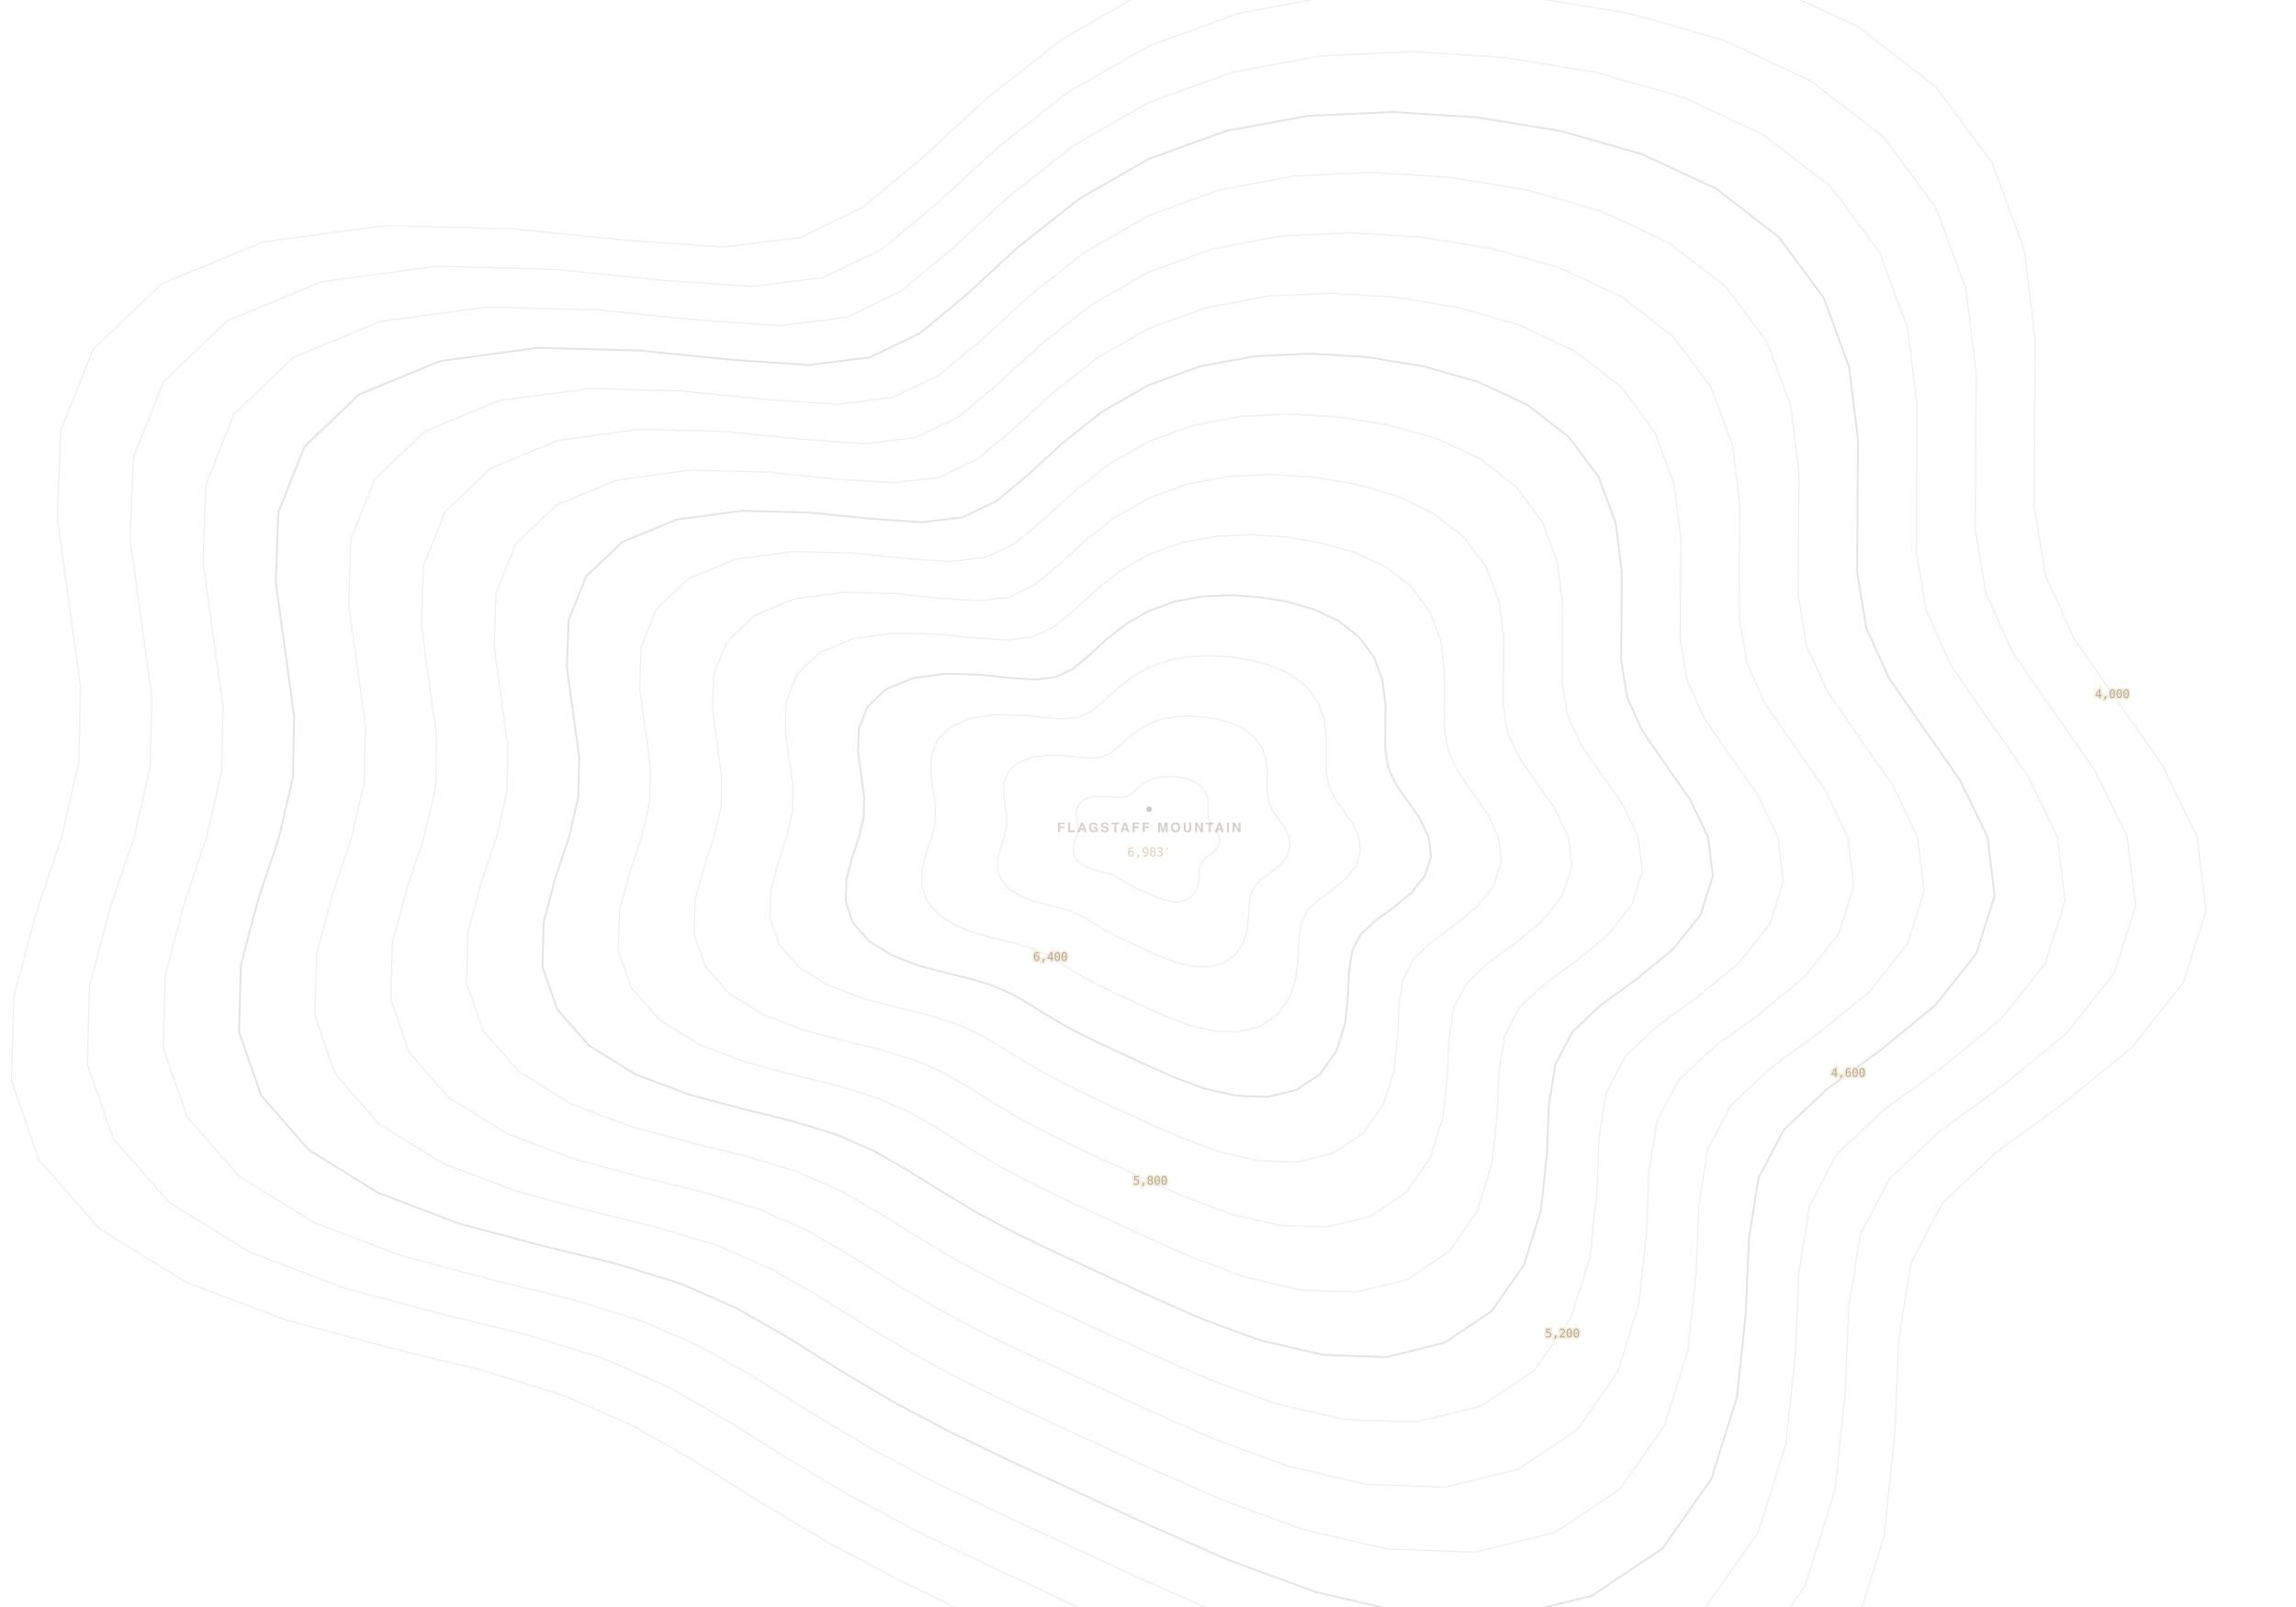
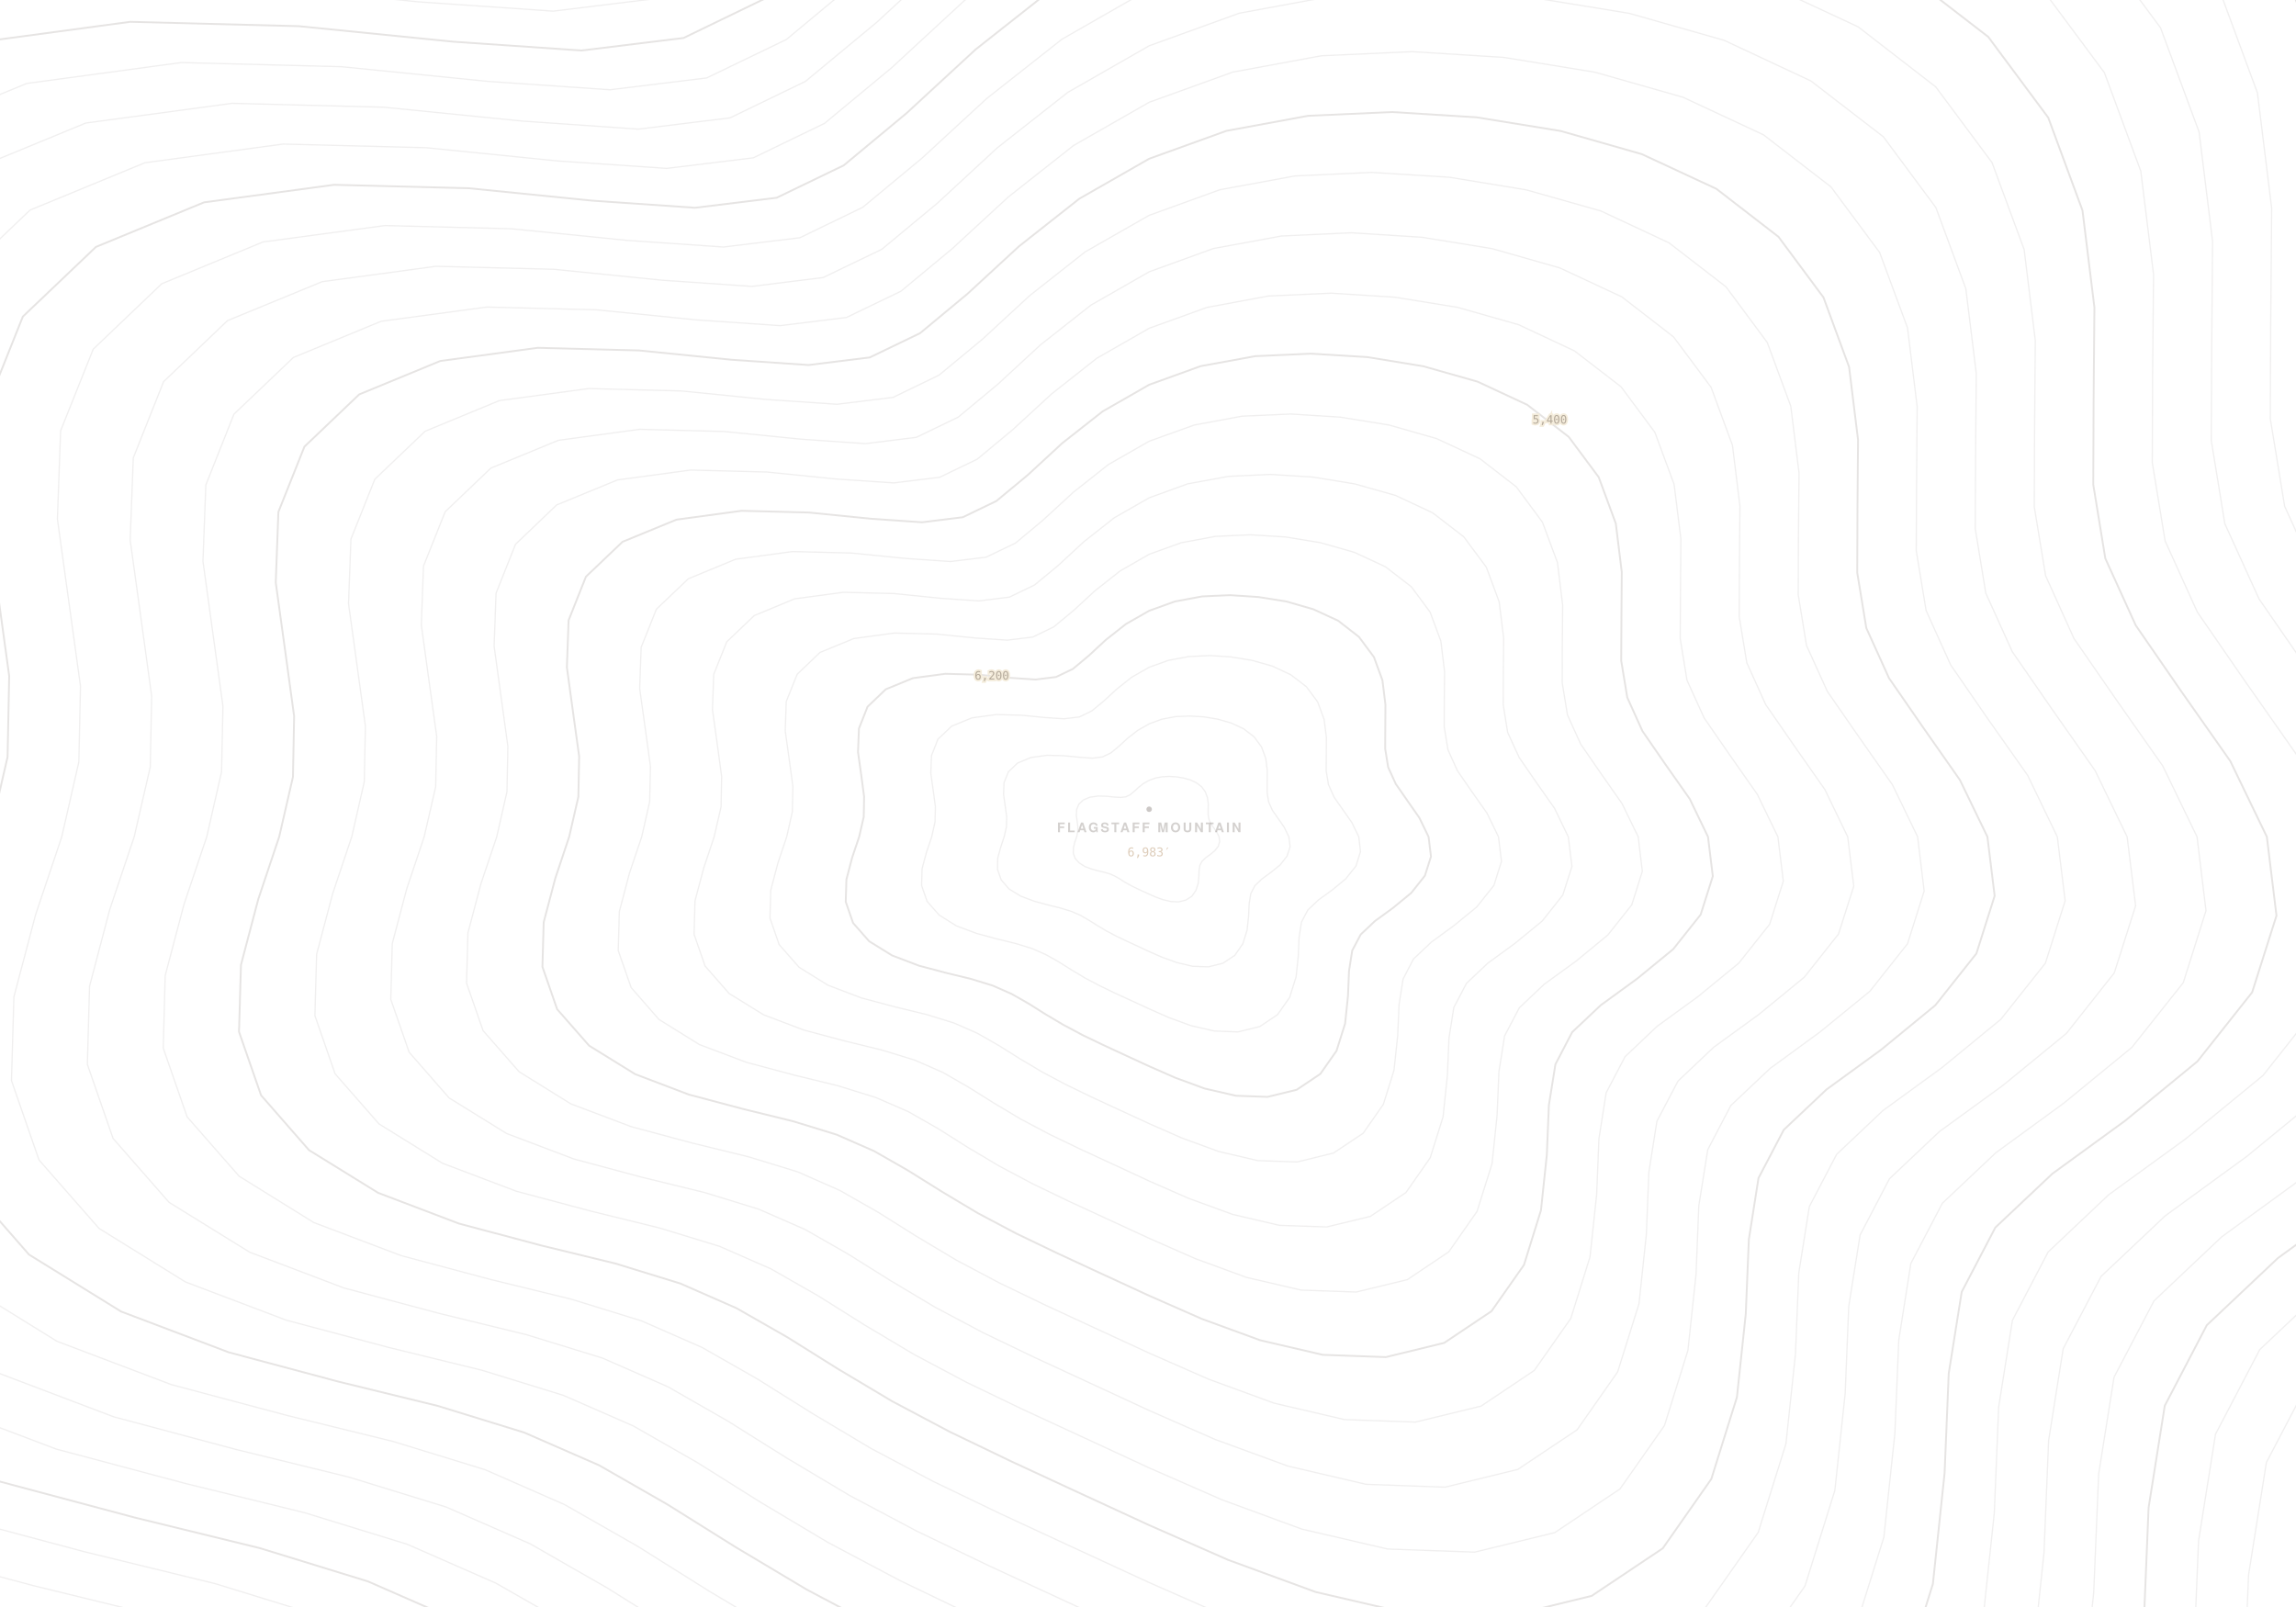
<svg xmlns="http://www.w3.org/2000/svg" width="2000" height="1400" viewBox="0 0 2000 1400">
  <style>
  .c  { fill:none; stroke:#2A1B11; stroke-opacity:0.07; stroke-width:1.1; }
  .ix { fill:none; stroke:#2A1B11; stroke-opacity:0.12; stroke-width:1.6; }
  .ct { font:500 10px 'IBM Plex Mono',ui-monospace,monospace; fill:#2A1B11; fill-opacity:0.32;
        stroke:#F4ECDB; stroke-width:3; paint-order:stroke; }
  .pk { font:600 11.5px 'Inter Tight','Helvetica Neue',sans-serif; letter-spacing:0.15em; fill:#2A1B11; fill-opacity:0.2; }
  .el { font:500 10.5px 'IBM Plex Mono',ui-monospace,monospace; fill:#9C6A33; fill-opacity:0.34; }
  .dot { fill:#2A1B11; fill-opacity:0.24; }
</style>
  <path class="c" d="M1061.9,729.0 L1062.4,733.3 L1061.1,737.5 L1058.1,741.2 L1054.1,744.5 L1050.2,747.3 L1047.1,750.3 L1045.2,753.8 L1044.5,758.2 L1044.3,763.6 L1043.7,769.7 L1041.8,775.6 L1038.3,780.7 L1033.1,784.1 L1026.8,785.7 L1019.9,785.4 L1013.1,783.8 L1006.7,781.5 L1001.0,779.0 L995.8,776.6 L991.0,774.4 L986.5,772.2 L982.4,770.0 L978.5,767.7 L974.8,765.3 L971.0,763.2 L967.0,761.4 L962.3,760.0 L956.8,758.7 L950.9,757.1 L945.0,754.9 L940.0,751.7 L936.5,747.8 L934.9,743.2 L935.1,738.3 L936.3,733.5 L937.9,729.0 L938.8,724.6 L938.9,720.2 L938.3,715.6 L937.6,710.5 L937.8,705.4 L939.7,700.7 L943.7,696.9 L949.5,694.5 L956.6,693.5 L964.0,693.7 L970.7,694.4 L976.3,694.7 L980.7,694.2 L984.4,692.4 L987.8,689.6 L991.6,686.1 L995.9,682.7 L1001.0,679.8 L1006.6,677.8 L1012.5,676.7 L1018.6,676.4 L1024.8,676.8 L1030.9,677.8 L1036.8,679.4 L1042.2,682.0 L1046.7,685.4 L1049.9,689.8 L1051.8,694.9 L1052.5,700.2 L1052.4,705.3 L1052.4,709.8 L1053.1,713.8 L1054.7,717.5 L1057.2,721.1 L1059.9,724.9 L1061.9,729.0 Z" />
  <path class="c" d="M1122.7,729.0 L1123.8,737.6 L1121.1,745.9 L1115.1,753.5 L1107.2,759.9 L1099.3,765.7 L1093.1,771.6 L1089.5,778.6 L1088.1,787.4 L1087.6,798.3 L1086.3,810.4 L1082.6,822.2 L1075.6,832.3 L1065.2,839.2 L1052.6,842.3 L1038.8,841.8 L1025.2,838.6 L1012.5,834.0 L1001.0,829.0 L990.6,824.1 L981.0,819.7 L972.1,815.4 L963.7,811.0 L955.9,806.3 L948.5,801.7 L941.1,797.4 L933.0,793.9 L923.5,791.0 L912.6,788.3 L900.8,785.1 L889.1,780.7 L879.0,774.5 L872.1,766.5 L868.9,757.3 L869.1,747.6 L871.7,738.1 L874.7,729.0 L876.7,720.3 L876.9,711.5 L875.6,702.1 L874.2,692.1 L874.6,681.8 L878.4,672.4 L886.3,664.8 L898.1,659.9 L912.2,658.0 L926.9,658.4 L940.4,659.7 L951.6,660.5 L960.4,659.4 L967.7,655.9 L974.6,650.2 L982.1,643.3 L990.9,636.4 L1001.0,630.6 L1012.2,626.5 L1024.1,624.3 L1036.2,623.8 L1048.5,624.5 L1060.7,626.5 L1072.5,629.9 L1083.3,634.9 L1092.4,641.9 L1098.9,650.7 L1102.6,660.8 L1103.9,671.3 L1103.8,681.5 L1103.8,690.6 L1105.1,698.7 L1108.4,706.0 L1113.4,713.1 L1118.7,720.8 L1122.7,729.0 Z" />
  <path class="c" d="M1183.6,729.0 L1185.1,741.9 L1181.2,754.4 L1172.2,765.7 L1160.4,775.4 L1148.5,784.0 L1139.2,792.8 L1133.7,803.3 L1131.6,816.7 L1130.9,832.9 L1129.0,851.0 L1123.4,868.9 L1112.8,884.0 L1097.4,894.3 L1078.3,899.0 L1057.7,898.2 L1037.3,893.5 L1018.2,886.5 L1001.0,878.9 L985.4,871.7 L971.0,865.1 L957.6,858.6 L945.1,852.0 L933.4,845.0 L922.3,838.0 L911.1,831.7 L898.9,826.3 L884.8,822.0 L868.5,818.0 L850.7,813.2 L833.1,806.6 L818.1,797.2 L807.6,785.3 L802.8,771.5 L803.2,756.9 L807.0,742.6 L811.6,729.0 L814.5,715.9 L814.8,702.7 L812.9,688.7 L810.8,673.6 L811.4,658.3 L817.0,644.0 L829.0,632.6 L846.6,625.4 L867.9,622.5 L889.9,623.1 L910.1,625.1 L926.8,626.2 L940.2,624.6 L951.1,619.3 L961.4,610.8 L972.7,600.4 L985.8,590.0 L1001.0,581.3 L1017.8,575.3 L1035.6,572.0 L1053.9,571.1 L1072.3,572.3 L1090.6,575.3 L1108.3,580.3 L1124.5,587.9 L1138.0,598.3 L1147.8,611.5 L1153.4,626.7 L1155.4,642.5 L1155.3,657.8 L1155.2,671.5 L1157.2,683.5 L1162.1,694.5 L1169.6,705.2 L1177.6,716.6 L1183.6,729.0 Z" />
  <path class="ix" d="M1244.4,729.0 L1246.5,746.2 L1241.2,762.9 L1229.3,777.9 L1213.5,790.9 L1197.7,802.4 L1185.3,814.1 L1177.9,828.1 L1175.1,845.9 L1174.2,867.6 L1171.7,891.7 L1164.2,915.5 L1150.1,935.6 L1129.5,949.4 L1104.1,955.6 L1076.6,954.6 L1049.3,948.3 L1024.0,939.0 L1001.0,928.9 L980.2,919.3 L961.0,910.4 L943.1,901.8 L926.4,892.9 L910.9,883.7 L896.1,874.4 L881.2,865.9 L864.9,858.7 L846.1,852.9 L824.3,847.6 L800.5,841.3 L777.1,832.4 L757.1,820.0 L743.1,804.1 L736.7,785.6 L737.3,766.2 L742.3,747.1 L748.4,729.0 L752.4,711.6 L752.7,694.0 L750.2,675.2 L747.4,655.2 L748.2,634.7 L755.7,615.7 L771.6,600.5 L795.2,590.8 L823.5,587.0 L852.8,587.8 L879.7,590.5 L902.1,592.0 L919.9,589.8 L934.5,582.8 L948.2,571.4 L963.2,557.5 L980.7,543.7 L1001.0,532.1 L1023.4,524.0 L1047.1,519.6 L1071.5,518.5 L1096.1,520.1 L1120.5,524.0 L1144.1,530.8 L1165.7,540.8 L1183.7,554.8 L1196.8,572.4 L1204.2,592.6 L1206.8,613.7 L1206.7,634.0 L1206.6,652.3 L1209.2,668.4 L1215.8,682.9 L1225.8,697.3 L1236.4,712.5 L1244.4,729.0 Z" />
  <path class="c" d="M1305.3,729.0 L1307.9,750.5 L1301.3,771.4 L1286.3,790.2 L1266.6,806.3 L1246.9,820.7 L1231.3,835.4 L1222.2,852.9 L1218.7,875.1 L1217.5,902.2 L1214.3,932.4 L1205.0,962.1 L1187.4,987.3 L1161.6,1004.5 L1129.9,1012.3 L1095.5,1011.1 L1061.4,1003.1 L1029.7,991.5 L1001.0,978.9 L975.0,966.9 L951.0,955.8 L928.7,945.0 L907.8,933.9 L888.3,922.3 L869.8,910.7 L851.2,900.1 L830.9,891.2 L807.3,883.9 L780.1,877.3 L750.4,869.4 L721.2,858.3 L696.1,842.7 L678.7,822.9 L670.7,799.8 L671.4,775.5 L677.7,751.6 L685.3,729.0 L690.2,707.2 L690.7,685.2 L687.5,661.8 L684.0,636.7 L684.9,611.1 L694.4,587.4 L714.3,568.4 L743.7,556.3 L779.1,551.5 L815.8,552.4 L849.4,555.8 L877.4,557.7 L899.6,555.0 L917.8,546.2 L935.0,532.0 L953.8,514.7 L975.7,497.4 L1001.0,482.9 L1029.0,472.8 L1058.7,467.3 L1089.1,465.9 L1119.8,467.8 L1150.3,472.8 L1179.8,481.2 L1206.9,493.8 L1229.4,511.2 L1245.7,533.2 L1255.1,558.5 L1258.3,584.9 L1258.1,610.3 L1258.0,633.1 L1261.3,653.2 L1269.5,671.4 L1281.9,689.4 L1295.3,708.4 L1305.3,729.0 Z" />
  <path class="c" d="M1366.1,729.0 L1369.3,754.8 L1361.3,779.8 L1343.4,802.4 L1319.7,821.8 L1296.0,839.1 L1277.4,856.7 L1266.4,877.7 L1262.2,904.3 L1260.8,936.9 L1257.0,973.1 L1245.8,1008.7 L1224.7,1038.9 L1193.7,1059.7 L1155.7,1068.9 L1114.4,1067.5 L1073.5,1057.9 L1035.4,1044.0 L1001.0,1028.9 L969.8,1014.4 L941.0,1001.1 L914.2,988.2 L889.1,974.9 L865.8,961.0 L843.6,947.1 L821.3,934.3 L796.9,923.6 L768.6,914.9 L735.9,906.9 L700.3,897.4 L665.2,884.1 L635.1,865.5 L614.2,841.6 L604.6,814.0 L605.4,784.8 L613.0,756.2 L622.1,729.0 L628.1,702.9 L628.6,676.5 L624.8,648.3 L620.6,618.2 L621.7,587.5 L633.1,559.1 L657.0,536.3 L692.2,521.7 L734.7,516.0 L778.8,517.1 L819.1,521.2 L852.7,523.5 L879.3,520.2 L901.2,509.6 L921.8,492.6 L944.3,471.8 L970.6,451.1 L1001.0,433.7 L1034.6,421.5 L1070.2,415.0 L1106.7,413.3 L1143.6,415.6 L1180.2,421.6 L1215.6,431.6 L1248.0,446.8 L1275.1,467.7 L1294.7,494.1 L1305.9,524.3 L1309.8,556.0 L1309.5,586.5 L1309.4,613.9 L1313.3,638.1 L1323.3,659.9 L1338.1,681.4 L1354.2,704.3 L1366.1,729.0 Z" />
  <path class="c" d="M1427.0,729.0 L1430.6,759.1 L1421.4,788.3 L1400.5,814.6 L1372.9,837.3 L1345.2,857.4 L1323.5,877.9 L1310.6,902.5 L1305.7,933.5 L1304.1,971.5 L1299.7,1013.8 L1286.6,1055.4 L1262.0,1090.6 L1225.9,1114.8 L1181.4,1125.6 L1133.3,1123.9 L1085.6,1112.8 L1041.2,1096.5 L1001.0,1078.8 L964.6,1062.0 L931.0,1046.5 L899.7,1031.4 L870.5,1015.9 L843.2,999.7 L817.4,983.4 L791.3,968.5 L762.8,956.1 L729.9,945.9 L691.8,936.6 L650.2,925.5 L609.2,910.0 L574.1,888.2 L549.8,860.4 L538.5,828.1 L539.5,794.1 L548.3,760.7 L559.0,729.0 L565.9,698.5 L566.6,667.7 L562.1,634.9 L557.2,599.8 L558.5,563.9 L571.8,530.7 L599.6,504.2 L640.8,487.2 L690.4,480.5 L741.7,481.8 L788.8,486.5 L828.0,489.2 L859.0,485.4 L884.6,473.1 L908.6,453.1 L934.9,428.9 L965.5,404.7 L1001.0,384.4 L1040.2,370.3 L1081.8,362.6 L1124.4,360.7 L1167.3,363.4 L1210.1,370.3 L1251.4,382.1 L1289.2,399.7 L1320.8,424.1 L1343.6,454.9 L1356.7,490.2 L1361.2,527.2 L1360.9,562.8 L1360.8,594.8 L1365.4,622.9 L1377.0,648.4 L1394.3,673.5 L1413.0,700.2 L1427.0,729.0 Z" />
  <path class="ix" d="M1487.8,729.0 L1492.0,763.4 L1481.4,796.8 L1457.5,826.9 L1426.0,852.7 L1394.4,875.7 L1369.5,899.2 L1354.9,927.2 L1349.2,962.8 L1347.4,1006.2 L1342.3,1054.4 L1327.5,1102.0 L1299.2,1142.3 L1258.0,1169.9 L1207.2,1182.3 L1152.2,1180.3 L1097.7,1167.6 L1046.9,1149.0 L1001.0,1128.8 L959.4,1109.6 L921.0,1091.8 L885.2,1074.6 L851.8,1056.9 L820.7,1038.3 L791.1,1019.8 L761.4,1002.8 L728.8,988.5 L691.1,976.9 L647.6,966.2 L600.1,953.6 L553.3,935.8 L513.2,911.0 L485.3,879.2 L472.5,842.3 L473.6,803.4 L483.7,765.2 L495.8,729.0 L503.8,694.2 L504.5,659.0 L499.3,621.5 L493.8,581.3 L495.3,540.4 L510.4,502.4 L542.3,472.0 L589.3,452.7 L646.0,445.0 L704.7,446.5 L758.5,451.9 L803.2,455.0 L838.7,450.6 L867.9,436.5 L895.4,413.7 L925.4,386.0 L960.5,358.4 L1001.0,335.2 L1045.8,319.0 L1093.3,310.3 L1142.0,308.1 L1191.1,311.1 L1239.9,319.1 L1287.1,332.5 L1330.4,352.7 L1366.5,380.6 L1392.6,415.7 L1407.5,456.1 L1412.7,498.4 L1412.4,539.0 L1412.2,575.6 L1417.5,607.7 L1430.7,636.9 L1450.5,665.6 L1471.9,696.0 L1487.8,729.0 Z" />
  <path class="c" d="M1548.7,729.0 L1553.4,767.7 L1541.5,805.2 L1514.6,839.1 L1479.1,868.2 L1443.5,894.1 L1415.6,920.5 L1399.1,952.0 L1392.8,992.0 L1390.8,1040.8 L1385.0,1095.1 L1368.3,1148.6 L1336.5,1193.9 L1290.1,1225.0 L1233.0,1238.9 L1171.0,1236.7 L1109.8,1222.4 L1052.7,1201.5 L1001.0,1178.8 L954.2,1157.2 L911.0,1137.2 L870.8,1117.8 L833.2,1097.9 L798.2,1077.0 L764.9,1056.1 L731.4,1037.0 L694.8,1020.9 L652.4,1007.9 L603.4,995.9 L550.0,981.6 L497.3,961.7 L452.2,933.7 L420.8,897.9 L406.4,856.5 L407.6,812.7 L419.0,769.7 L432.7,729.0 L441.6,689.8 L442.4,650.2 L436.6,608.0 L430.4,562.9 L432.1,516.8 L449.1,474.1 L484.9,439.9 L537.9,418.1 L601.6,409.5 L667.7,411.2 L728.2,417.3 L778.5,420.7 L818.5,415.8 L851.3,400.0 L882.2,374.3 L916.0,343.2 L955.4,312.1 L1001.0,286.0 L1051.4,267.8 L1104.8,257.9 L1159.6,255.4 L1214.9,258.9 L1269.8,267.8 L1322.9,282.9 L1371.5,305.7 L1412.1,337.0 L1441.5,376.6 L1458.3,422.0 L1464.2,469.6 L1463.8,515.3 L1463.6,556.4 L1469.5,592.6 L1484.4,625.4 L1506.7,657.7 L1530.7,691.9 L1548.7,729.0 Z" />
  <path class="c" d="M1609.5,729.0 L1614.8,772.0 L1601.5,813.7 L1571.7,851.3 L1532.2,883.7 L1492.7,912.4 L1461.7,941.8 L1443.3,976.8 L1436.3,1021.2 L1434.1,1075.4 L1427.7,1135.8 L1409.1,1195.2 L1373.8,1245.6 L1322.2,1280.1 L1258.8,1295.6 L1189.9,1293.1 L1121.8,1277.2 L1058.4,1254.0 L1001.0,1228.8 L949.0,1204.7 L901.0,1182.5 L856.3,1161.0 L814.5,1138.8 L775.6,1115.6 L738.7,1092.5 L701.5,1071.2 L660.8,1053.4 L613.7,1038.9 L559.2,1025.6 L499.9,1009.7 L441.3,987.5 L391.2,956.5 L356.4,916.7 L340.4,870.6 L341.7,822.0 L354.3,774.3 L369.5,729.0 L379.5,685.5 L380.4,641.5 L373.9,594.6 L367.0,544.4 L368.9,493.2 L387.8,445.8 L427.6,407.8 L486.4,383.6 L557.2,374.0 L630.6,375.9 L697.8,382.6 L753.8,386.5 L798.2,381.0 L834.7,363.4 L869.0,334.9 L906.5,300.3 L950.3,265.8 L1001.0,236.8 L1057.0,216.5 L1116.4,205.6 L1177.2,202.8 L1238.6,206.7 L1299.7,216.6 L1358.7,233.4 L1412.7,258.6 L1457.8,293.5 L1490.5,337.4 L1509.1,387.9 L1515.6,440.7 L1515.2,491.5 L1515.0,537.2 L1521.6,577.4 L1538.1,613.9 L1562.9,649.7 L1589.6,687.8 L1609.5,729.0 Z" />
  <path class="c" d="M1670.4,729.0 L1676.1,776.3 L1661.6,822.2 L1628.8,863.6 L1585.3,899.1 L1541.9,930.8 L1507.7,963.1 L1487.6,1001.6 L1479.8,1050.4 L1477.4,1110.1 L1470.3,1176.5 L1449.9,1241.9 L1411.1,1297.2 L1354.3,1335.2 L1284.6,1352.2 L1208.8,1349.5 L1133.9,1332.1 L1064.2,1306.5 L1001.0,1278.8 L943.8,1252.3 L891.0,1227.9 L841.8,1204.2 L795.9,1179.8 L753.1,1154.3 L712.5,1128.8 L671.5,1105.4 L626.8,1085.8 L574.9,1069.9 L515.1,1055.2 L449.8,1037.8 L385.4,1013.4 L330.2,979.2 L291.9,935.5 L274.3,884.8 L275.8,831.3 L289.7,778.8 L306.4,729.0 L317.3,681.1 L318.3,632.7 L311.2,581.1 L303.6,525.9 L305.7,469.6 L326.5,417.5 L370.3,375.7 L435.0,349.0 L512.9,338.5 L593.6,340.6 L667.5,348.0 L729.1,352.2 L777.9,346.2 L818.0,326.8 L855.8,295.5 L897.1,257.4 L945.3,219.4 L1001.0,187.6 L1062.6,165.3 L1127.9,153.3 L1194.9,150.2 L1262.4,154.4 L1329.5,165.4 L1394.5,183.8 L1453.9,211.6 L1503.5,249.9 L1539.4,298.3 L1559.9,353.8 L1567.1,411.9 L1566.6,467.8 L1566.4,518.1 L1573.6,562.3 L1591.8,602.4 L1619.1,641.8 L1648.5,683.7 L1670.4,729.0 Z" />
  <path class="ix" d="M1731.2,729.0 L1737.5,780.5 L1721.6,830.7 L1685.8,875.8 L1638.5,914.6 L1591.1,949.1 L1553.8,984.3 L1531.8,1026.3 L1523.4,1079.7 L1520.7,1144.7 L1513.0,1217.2 L1490.7,1288.5 L1448.4,1348.9 L1386.5,1390.3 L1310.3,1408.9 L1227.7,1405.9 L1146.0,1386.9 L1069.9,1359.0 L1001.0,1328.7 L938.6,1299.9 L881.0,1273.2 L827.4,1247.4 L777.2,1220.8 L730.6,1193.0 L686.2,1165.2 L641.6,1139.7 L592.7,1118.2 L536.2,1100.8 L470.9,1084.9 L399.6,1065.9 L329.4,1039.2 L269.2,1002.0 L227.4,954.2 L208.2,898.9 L209.9,840.6 L225.0,783.3 L243.2,729.0 L255.2,676.8 L256.2,623.9 L248.5,567.7 L240.2,507.5 L242.5,446.0 L265.2,389.1 L312.9,343.6 L383.5,314.5 L468.5,303.0 L556.5,305.3 L637.2,313.4 L704.4,318.0 L757.6,311.4 L801.4,290.3 L842.6,256.1 L887.6,214.6 L940.2,173.1 L1001.0,138.3 L1068.3,114.0 L1139.4,100.9 L1212.5,97.6 L1286.2,102.2 L1359.4,114.1 L1430.2,134.3 L1495.1,164.5 L1549.2,206.3 L1588.4,259.1 L1610.7,319.7 L1618.5,383.1 L1618.0,444.0 L1617.8,498.9 L1625.7,547.1 L1645.5,590.8 L1675.3,633.9 L1707.3,679.6 L1731.2,729.0 Z" />
  <path class="c" d="M1792.1,729.0 L1798.9,784.8 L1781.7,839.1 L1742.9,888.0 L1691.6,930.1 L1640.2,967.5 L1599.9,1005.6 L1576.1,1051.1 L1566.9,1108.9 L1564.0,1179.4 L1555.7,1257.8 L1531.5,1335.1 L1485.6,1400.5 L1418.6,1445.4 L1336.1,1465.6 L1246.6,1462.4 L1158.1,1441.7 L1075.6,1411.5 L1001.0,1378.7 L933.4,1347.5 L871.1,1318.6 L812.9,1290.6 L758.6,1261.8 L708.0,1231.6 L660.0,1201.5 L611.6,1173.9 L558.7,1150.7 L497.5,1131.8 L426.7,1114.5 L349.5,1093.9 L273.4,1065.1 L208.3,1024.7 L163.0,973.0 L142.2,913.1 L143.9,849.9 L160.3,787.8 L180.1,729.0 L193.0,672.4 L194.2,615.2 L185.8,554.3 L176.8,489.0 L179.3,422.5 L203.8,360.8 L255.6,311.4 L332.0,279.9 L424.1,267.5 L519.5,269.9 L606.9,278.7 L679.6,283.7 L737.3,276.6 L784.8,253.7 L829.4,216.7 L878.2,171.7 L935.1,126.8 L1001.0,89.1 L1073.9,62.8 L1151.0,48.6 L1230.1,45.0 L1309.9,50.0 L1389.3,62.9 L1466.0,84.7 L1536.2,117.5 L1594.9,162.8 L1637.3,219.9 L1661.6,285.6 L1670.0,354.2 L1669.5,420.3 L1669.2,479.7 L1677.8,531.9 L1699.2,579.3 L1731.4,626.0 L1766.2,675.4 L1792.1,729.0 Z" />
  <path class="c" d="M1852.9,729.0 L1860.3,789.1 L1841.7,847.6 L1800.0,900.3 L1744.7,945.6 L1689.4,985.8 L1645.9,1026.9 L1620.3,1075.9 L1610.4,1138.1 L1607.3,1214.0 L1598.3,1298.5 L1572.3,1381.7 L1522.9,1452.2 L1450.7,1500.5 L1361.9,1522.2 L1265.5,1518.8 L1170.2,1496.5 L1081.4,1464.0 L1001.0,1428.7 L928.2,1395.0 L861.1,1363.9 L798.4,1333.8 L740.0,1302.8 L685.5,1270.3 L633.8,1237.9 L581.7,1208.1 L524.7,1183.1 L458.7,1162.8 L382.5,1144.2 L299.4,1122.0 L217.5,1090.9 L147.3,1047.5 L98.5,991.8 L76.1,927.3 L78.0,859.2 L95.6,792.4 L116.9,729.0 L130.9,668.1 L132.1,606.4 L123.1,540.8 L113.4,470.6 L116.1,398.9 L142.5,332.5 L198.2,279.3 L280.6,245.4 L379.7,232.0 L482.5,234.6 L576.6,244.1 L654.9,249.5 L717.0,241.8 L768.1,217.2 L816.2,177.3 L868.7,128.8 L930.1,80.5 L1001.0,39.9 L1079.5,11.5 L1162.5,-3.8 L1247.7,-7.7 L1333.7,-2.3 L1419.1,11.6 L1501.8,35.1 L1577.4,70.5 L1640.6,119.2 L1686.3,180.8 L1712.4,251.5 L1721.5,325.4 L1720.9,396.5 L1720.6,460.5 L1729.8,516.8 L1752.9,567.8 L1787.6,618.0 L1825.0,671.3 L1852.9,729.0 Z" />
  <path class="c" d="M1913.8,729.0 L1921.6,793.4 L1901.8,856.1 L1857.0,912.5 L1797.8,961.0 L1738.6,1004.2 L1692.0,1048.2 L1664.5,1100.7 L1654.0,1167.3 L1650.6,1248.7 L1641.0,1339.2 L1613.1,1428.3 L1560.2,1503.9 L1482.8,1555.6 L1387.7,1578.9 L1284.4,1575.2 L1182.3,1551.4 L1087.1,1516.5 L1001.0,1478.7 L923.0,1442.6 L851.1,1409.3 L784.0,1377.0 L721.3,1343.8 L662.9,1309.0 L607.5,1274.2 L551.7,1242.3 L490.7,1215.6 L420.0,1193.8 L338.3,1173.8 L249.3,1150.1 L161.5,1116.8 L86.3,1070.2 L34.0,1010.6 L10.0,941.4 L12.1,868.5 L31.0,796.9 L53.8,729.0 L68.7,663.7 L70.1,597.7 L60.4,527.4 L50.0,452.1 L52.8,375.3 L81.2,304.2 L140.9,247.2 L229.1,210.8 L335.4,196.5 L445.4,199.3 L546.3,209.4 L630.2,215.2 L696.8,207.1 L751.5,180.6 L803.0,137.9 L859.3,86.0 L925.0,34.2 L1001.0,-9.3 L1085.1,-39.7 L1174.0,-56.1 L1265.4,-60.3 L1357.5,-54.5 L1449.0,-39.6 L1537.5,-14.4 L1618.6,23.4 L1686.2,75.7 L1735.2,141.6 L1763.2,217.4 L1772.9,296.6 L1772.3,372.8 L1772.0,441.4 L1781.9,501.6 L1806.6,556.3 L1843.8,610.1 L1883.9,667.2 L1913.8,729.0 Z" />
-   <text class="ct" x="915" y="837" text-anchor="middle">6,400</text>
-   <text class="ct" x="1002" y="1032" text-anchor="middle">5,800</text>
-   <text class="ct" x="1361" y="1165" text-anchor="middle">5,200</text>
-   <text class="ct" x="1610" y="938" text-anchor="middle">4,600</text>
-   <text class="ct" x="1840" y="608" text-anchor="middle">4,000</text>
+   <path class="ix" d="M1974.6,729.0 L1983.0,797.7 L1961.8,864.5 L1914.1,924.7 L1851.0,976.5 L1787.8,1022.5 L1738.1,1069.4 L1708.8,1125.5 L1697.5,1196.5 L1693.9,1283.3 L1683.7,1379.9 L1653.9,1475.0 L1597.5,1555.5 L1515.0,1610.7 L1413.4,1635.5 L1303.3,1631.6 L1194.3,1606.2 L1092.9,1569.0 L1001.0,1528.6 L917.8,1490.2 L841.1,1454.6 L769.5,1420.2 L702.7,1384.8 L640.4,1347.6 L581.3,1310.6 L521.8,1276.5 L456.6,1248.0 L381.3,1224.8 L294.2,1203.5 L199.2,1178.1 L105.5,1142.6 L25.3,1093.0 L-30.4,1029.3 L-56.0,955.6 L-53.9,877.8 L-33.7,801.4 L-9.4,729.0 L6.6,659.4 L8.0,588.9 L-2.3,513.9 L-13.4,433.6 L-10.4,351.7 L19.9,275.8 L83.6,215.1 L177.7,176.3 L291.0,161.0 L408.4,164.0 L515.9,174.8 L605.5,181.0 L676.5,172.3 L734.9,144.1 L789.8,98.5 L849.8,43.1 L919.9,-12.2 L1001.0,-58.6 L1090.7,-91.0 L1185.6,-108.4 L1283.0,-112.9 L1381.2,-106.7 L1478.9,-90.9 L1573.3,-64.0 L1659.7,-23.6 L1731.9,32.1 L1784.2,102.5 L1814.0,183.3 L1824.4,267.8 L1823.7,349.0 L1823.4,422.2 L1833.9,486.5 L1860.4,544.8 L1900.0,602.2 L1942.8,663.1 L1974.6,729.0 Z" />
+   <path class="c" d="M2035.5,729.0 L2044.4,802.0 L2021.9,873.0 L1971.2,937.0 L1904.1,992.0 L1836.9,1040.8 L1784.1,1090.7 L1753.0,1150.2 L1741.0,1225.8 L1737.2,1318.0 L1726.3,1420.5 L1694.7,1521.6 L1634.8,1607.2 L1547.1,1665.9 L1439.2,1692.2 L1322.2,1688.0 L1206.4,1661.0 L1098.6,1621.5 L1001.0,1578.6 L912.6,1537.8 L831.1,1500.0 L755.0,1463.4 L684.0,1425.7 L617.9,1386.3 L555.1,1346.9 L491.8,1310.8 L422.6,1280.4 L342.5,1255.8 L250.0,1233.1 L149.1,1206.2 L49.6,1168.5 L-35.7,1115.7 L-94.9,1048.1 L-122.1,969.7 L-119.8,887.1 L-98.4,805.9 L-72.5,729.0 L-55.6,655.0 L-54.1,580.2 L-65.0,500.5 L-76.8,415.2 L-73.6,328.1 L-41.4,247.5 L26.2,183.0 L126.2,141.8 L246.6,125.5 L371.3,128.7 L485.6,140.2 L580.8,146.7 L656.2,137.5 L718.2,107.5 L776.6,59.1 L840.4,0.2 L914.9,-58.5 L1001.0,-107.8 L1096.3,-142.2 L1197.1,-160.8 L1300.6,-165.5 L1405.0,-159.0 L1508.7,-142.1 L1609.1,-113.6 L1700.9,-70.7 L1777.6,-11.4 L1833.1,63.3 L1864.8,149.1 L1875.9,238.9 L1875.1,325.3 L1874.8,403.0 L1886.0,471.3 L1914.1,533.3 L1956.2,594.3 L2001.6,659.0 L2035.5,729.0 Z" />
+   <path class="c" d="M2096.3,729.0 L2105.8,806.3 L2082.0,881.5 L2028.2,949.2 L1957.2,1007.4 L1886.1,1059.2 L1830.2,1112.0 L1797.2,1175.0 L1784.5,1255.0 L1780.5,1352.6 L1769.0,1461.2 L1735.5,1568.2 L1672.0,1658.8 L1579.2,1721.0 L1465.0,1748.8 L1341.1,1744.4 L1218.5,1715.8 L1104.3,1674.0 L1001.0,1628.6 L907.3,1585.3 L821.1,1545.3 L740.5,1506.6 L665.4,1466.7 L595.3,1425.0 L528.8,1383.3 L461.9,1345.0 L388.6,1312.9 L303.8,1286.8 L205.8,1262.8 L99.0,1234.3 L-6.4,1194.3 L-96.7,1138.5 L-159.4,1066.9 L-188.2,983.9 L-185.7,896.4 L-163.0,810.5 L-135.7,729.0 L-117.7,650.7 L-116.1,571.4 L-127.7,487.0 L-140.2,396.7 L-136.8,304.6 L-102.8,219.2 L-31.1,150.8 L74.7,107.2 L202.2,90.0 L334.3,93.4 L455.3,105.5 L556.0,112.5 L635.9,102.7 L701.6,70.9 L763.4,19.7 L830.9,-42.6 L909.8,-104.8 L1001.0,-157.0 L1101.9,-193.5 L1208.7,-213.1 L1318.2,-218.1 L1428.8,-211.2 L1538.6,-193.3 L1644.8,-163.1 L1742.1,-117.7 L1823.3,-55.0 L1882.0,24.2 L1915.6,115.0 L1927.3,210.1 L1926.6,301.5 L1926.2,383.8 L1938.0,456.2 L1967.8,521.8 L2012.4,586.3 L2060.5,654.8 L2096.3,729.0 Z" />
+   <path class="c" d="M2157.2,729.0 L2167.2,810.6 L2142.0,890.0 L2085.3,961.4 L2010.3,1022.9 L1935.3,1077.5 L1876.3,1133.3 L1841.5,1199.8 L1828.1,1284.2 L1823.8,1387.3 L1811.7,1501.9 L1776.3,1614.8 L1709.3,1710.5 L1611.3,1776.1 L1490.8,1805.5 L1360.0,1800.8 L1230.6,1770.6 L1110.1,1726.5 L1001.0,1678.6 L902.1,1632.9 L811.1,1590.7 L726.1,1549.8 L646.7,1507.7 L572.8,1463.6 L502.6,1419.6 L431.9,1379.2 L354.6,1345.3 L265.1,1317.8 L161.6,1292.4 L48.9,1262.4 L-62.4,1220.2 L-157.6,1161.2 L-223.8,1085.6 L-254.2,998.1 L-251.6,905.7 L-227.7,815.0 L-198.8,729.0 L-179.9,646.3 L-178.2,562.7 L-190.4,473.6 L-203.6,378.3 L-200.0,281.0 L-164.1,190.9 L-88.5,118.7 L23.3,72.7 L157.9,54.5 L297.3,58.1 L425.0,70.9 L531.3,78.2 L615.6,67.9 L685.0,34.4 L750.2,-19.8 L821.5,-85.5 L904.7,-151.1 L1001.0,-206.2 L1107.5,-244.7 L1220.2,-265.5 L1335.9,-270.8 L1452.5,-263.4 L1568.5,-244.6 L1680.6,-212.7 L1783.2,-164.7 L1869.0,-98.5 L1931.0,-15.0 L1966.4,80.9 L1978.8,181.3 L1978.0,277.8 L1977.6,364.7 L1990.1,441.0 L2021.5,510.2 L2068.6,578.4 L2119.3,650.7 L2157.2,729.0 Z" />
+   <path class="ix" d="M2218.0,729.0 L2228.5,814.9 L2202.1,898.4 L2142.4,973.7 L2063.5,1038.4 L1984.4,1095.9 L1922.3,1154.5 L1885.7,1224.6 L1871.6,1313.4 L1867.1,1421.9 L1854.3,1542.6 L1817.1,1661.5 L1746.6,1762.1 L1643.4,1831.2 L1516.5,1862.2 L1378.9,1857.2 L1242.7,1825.5 L1115.8,1779.0 L1001.0,1728.6 L896.9,1680.5 L801.1,1636.0 L711.6,1593.0 L628.1,1548.7 L550.3,1502.3 L476.4,1455.9 L402.0,1413.4 L320.5,1377.7 L226.3,1348.7 L117.5,1322.1 L-1.3,1290.4 L-118.3,1246.0 L-218.6,1184.0 L-288.3,1104.4 L-320.3,1012.2 L-317.6,915.0 L-292.4,819.5 L-262.0,729.0 L-242.0,642.0 L-240.3,553.9 L-253.1,460.2 L-267.0,359.8 L-263.2,257.4 L-225.4,162.5 L-145.8,86.6 L-28.2,38.1 L113.5,19.0 L260.2,22.8 L394.7,36.3 L506.6,44.0 L595.4,33.1 L668.3,-2.2 L737.0,-59.2 L812.0,-128.4 L899.7,-197.5 L1001.0,-255.4 L1113.1,-296.0 L1231.7,-317.8 L1353.5,-323.4 L1476.3,-315.7 L1598.3,-295.8 L1716.4,-262.2 L1824.4,-211.8 L1914.7,-142.1 L1979.9,-54.2 L2017.2,46.8 L2030.2,152.5 L2029.4,254.0 L2029.0,345.5 L2042.2,425.8 L2075.2,498.7 L2124.8,570.5 L2178.2,646.6 L2218.0,729.0 Z" />
+   <path class="c" d="M2278.9,729.0 L2289.9,819.2 L2262.1,906.9 L2199.4,985.9 L2116.6,1053.8 L2033.6,1114.2 L1968.4,1175.8 L1929.9,1249.4 L1915.1,1342.6 L1910.4,1456.5 L1897.0,1583.3 L1857.9,1708.1 L1783.9,1813.8 L1675.6,1886.3 L1542.3,1918.8 L1397.8,1913.6 L1254.8,1880.3 L1121.6,1831.5 L1001.0,1778.5 L891.7,1728.1 L791.1,1681.4 L697.1,1636.2 L609.4,1589.7 L527.7,1541.0 L450.1,1492.3 L372.0,1447.6 L286.5,1410.2 L187.6,1379.7 L73.3,1351.8 L-51.4,1318.5 L-174.3,1271.9 L-279.6,1206.7 L-352.7,1123.2 L-386.4,1026.4 L-383.5,924.3 L-357.0,824.0 L-325.1,729.0 L-304.2,637.6 L-302.3,545.2 L-315.8,446.7 L-330.4,341.3 L-326.4,233.8 L-286.7,134.2 L-203.1,54.5 L-79.6,3.6 L69.1,-16.5 L223.2,-12.6 L364.4,1.6 L481.9,9.7 L575.1,-1.7 L651.7,-38.7 L723.8,-98.6 L802.6,-171.3 L894.6,-243.8 L1001.0,-304.7 L1118.7,-347.2 L1243.3,-370.2 L1371.1,-376.0 L1500.0,-367.9 L1628.2,-347.1 L1752.1,-311.8 L1865.6,-258.8 L1960.3,-185.6 L2028.9,-93.3 L2068.1,12.7 L2081.7,123.6 L2080.8,230.3 L2080.4,326.3 L2094.2,410.7 L2128.9,487.2 L2180.9,562.6 L2237.1,642.5 L2278.9,729.0 Z" />
+   <path class="c" d="M2339.7,729.0 L2351.3,823.5 L2322.2,915.4 L2256.5,998.1 L2169.7,1069.3 L2082.8,1132.6 L2014.5,1197.1 L1974.2,1274.1 L1958.7,1371.9 L1953.7,1491.2 L1939.7,1623.9 L1898.8,1754.7 L1821.2,1865.5 L1707.7,1941.4 L1568.1,1975.5 L1416.7,1970.1 L1266.8,1935.1 L1127.3,1884.0 L1001.0,1828.5 L886.5,1775.6 L781.1,1726.8 L682.7,1679.4 L590.8,1630.7 L505.2,1579.6 L423.9,1528.6 L342.0,1481.9 L252.5,1442.6 L148.9,1410.7 L29.1,1381.4 L-101.5,1346.6 L-230.3,1297.7 L-340.6,1229.5 L-417.2,1141.9 L-452.4,1040.6 L-449.4,933.6 L-421.7,828.6 L-388.3,729.0 L-366.3,633.3 L-364.4,536.4 L-378.5,433.3 L-393.8,322.9 L-389.6,210.2 L-348.1,105.9 L-260.5,22.4 L-131.1,-31.0 L24.7,-52.0 L186.2,-47.9 L334.0,-33.0 L457.2,-24.6 L554.8,-36.5 L635.1,-75.3 L710.6,-138.0 L793.1,-214.1 L889.5,-290.1 L1001.0,-353.9 L1124.3,-398.5 L1254.8,-422.5 L1388.7,-428.6 L1523.8,-420.1 L1658.1,-398.3 L1787.9,-361.4 L1906.8,-305.9 L2006.0,-229.2 L2077.8,-132.5 L2118.9,-21.4 L2133.2,94.8 L2132.2,206.5 L2131.8,307.1 L2146.3,395.5 L2182.6,475.7 L2237.1,554.6 L2295.9,638.4 L2339.7,729.0 Z" />
+   <path class="c" d="M2400.6,729.0 L2412.7,827.8 L2382.2,923.8 L2313.6,1010.4 L2222.8,1084.8 L2132.0,1150.9 L2060.5,1218.4 L2018.4,1298.9 L2002.2,1401.1 L1997.0,1525.8 L1982.3,1664.6 L1939.6,1801.3 L1858.5,1917.1 L1739.8,1996.5 L1593.9,2032.1 L1435.6,2026.5 L1278.9,1989.9 L1133.1,1936.5 L1001.0,1878.5 L881.3,1823.2 L771.1,1772.1 L668.2,1722.6 L572.1,1671.6 L482.6,1618.3 L397.7,1565.0 L312.1,1516.1 L218.5,1475.1 L110.1,1441.7 L-15.1,1411.1 L-151.6,1374.6 L-286.2,1323.6 L-401.6,1252.2 L-481.7,1160.7 L-518.5,1054.7 L-515.3,942.9 L-486.4,833.1 L-451.4,729.0 L-428.5,628.9 L-426.5,527.6 L-441.3,419.8 L-457.2,304.4 L-452.8,186.7 L-409.4,77.6 L-317.8,-9.8 L-182.6,-65.5 L-19.6,-87.5 L149.1,-83.2 L303.7,-67.7 L432.5,-58.8 L534.5,-71.3 L618.4,-111.9 L697.4,-177.4 L783.7,-257.0 L884.5,-336.4 L1001.0,-403.1 L1129.9,-449.7 L1266.3,-474.8 L1406.4,-481.2 L1547.6,-472.4 L1688.0,-449.5 L1823.7,-410.9 L1947.9,-352.9 L2051.7,-272.8 L2126.8,-171.6 L2169.7,-55.5 L2184.6,66.0 L2183.7,182.8 L2183.2,288.0 L2198.3,380.4 L2236.3,464.2 L2293.3,546.7 L2354.8,634.2 L2400.6,729.0 Z" />
+   <path class="ix" d="M2461.4,729.0 L2474.0,832.1 L2442.3,932.3 L2370.6,1022.6 L2275.9,1100.2 L2181.1,1169.2 L2106.6,1239.7 L2062.6,1323.7 L2045.7,1430.3 L2040.3,1560.5 L2025.0,1705.3 L1980.4,1847.9 L1895.7,1968.8 L1771.9,2051.6 L1619.7,2088.8 L1454.5,2082.9 L1291.0,2044.8 L1138.8,1989.0 L1001.0,1928.5 L876.1,1870.8 L761.1,1817.5 L653.7,1765.8 L553.5,1712.6 L460.1,1657.0 L371.4,1601.3 L282.1,1550.3 L184.5,1507.5 L71.4,1472.7 L-59.3,1440.7 L-201.7,1402.7 L-342.2,1349.4 L-462.5,1275.0 L-546.1,1179.5 L-584.6,1068.9 L-581.3,952.2 L-551.0,837.6 L-514.6,729.0 L-490.6,624.6 L-488.5,518.9 L-504.0,406.4 L-520.6,286.0 L-516.0,163.1 L-470.7,49.3 L-375.2,-41.9 L-234.0,-100.0 L-64.0,-123.0 L112.1,-118.5 L273.4,-102.3 L407.7,-93.1 L514.2,-106.1 L601.8,-148.4 L684.2,-216.8 L774.2,-299.9 L879.4,-382.8 L1001.0,-452.3 L1135.5,-500.9 L1277.9,-527.2 L1424.0,-533.8 L1571.3,-524.6 L1717.8,-500.8 L1859.4,-460.5 L1989.1,-399.9 L2097.4,-316.3 L2175.7,-210.8 L2220.5,-89.6 L2236.1,37.1 L2235.1,159.0 L2234.6,268.8 L2250.4,365.2 L2290.0,452.7 L2349.5,538.8 L2413.6,630.1 L2461.4,729.0 Z" />
+   <path class="c" d="M2522.3,729.0 L2535.4,836.4 L2502.3,940.8 L2427.7,1034.8 L2329.1,1115.7 L2230.3,1187.6 L2152.7,1260.9 L2106.9,1348.5 L2089.3,1459.5 L2083.7,1595.1 L2067.7,1746.0 L2021.2,1894.6 L1933.0,2020.4 L1804.1,2106.7 L1645.4,2145.5 L1473.4,2139.3 L1303.1,2099.6 L1144.5,2041.5 L1001.0,1978.4 L870.9,1918.4 L751.1,1862.8 L639.3,1809.0 L534.8,1753.6 L437.6,1695.6 L345.2,1637.7 L252.2,1584.5 L150.4,1539.9 L32.6,1503.7 L-103.4,1470.4 L-251.8,1430.8 L-398.2,1375.3 L-523.5,1297.7 L-610.6,1198.3 L-650.6,1083.0 L-647.2,961.5 L-615.7,842.2 L-577.7,729.0 L-552.8,620.2 L-550.6,510.1 L-566.7,393.0 L-584.0,267.5 L-579.3,139.5 L-532.0,20.9 L-432.5,-74.0 L-285.5,-134.6 L-108.4,-158.5 L75.0,-153.8 L243.1,-136.9 L383.0,-127.3 L493.9,-140.9 L585.2,-185.0 L671.0,-256.2 L764.8,-342.7 L874.4,-429.1 L1001.0,-501.6 L1141.1,-552.2 L1289.4,-579.5 L1441.6,-586.5 L1595.1,-576.8 L1747.7,-552.0 L1895.2,-510.1 L2030.3,-447.0 L2143.1,-359.9 L2224.7,-249.9 L2271.3,-123.7 L2287.6,8.3 L2286.5,135.3 L2286.0,249.6 L2302.4,350.0 L2343.7,441.2 L2405.7,530.9 L2472.5,626.0 L2522.3,729.0 Z" />
+   <path class="c" d="M2583.1,729.0 L2596.8,840.7 L2562.4,949.3 L2484.8,1047.1 L2382.2,1131.2 L2279.5,1205.9 L2198.7,1282.2 L2151.1,1373.2 L2132.8,1488.8 L2127.0,1629.8 L2110.4,1786.7 L2062.0,1941.2 L1970.3,2072.1 L1836.2,2161.8 L1671.2,2202.1 L1492.3,2195.7 L1315.2,2154.4 L1150.3,2094.0 L1001.0,2028.4 L865.7,1965.9 L741.1,1908.2 L624.8,1852.2 L516.2,1794.6 L415.0,1734.3 L319.0,1674.0 L222.2,1618.8 L116.4,1572.4 L-6.1,1534.7 L-147.6,1500.0 L-301.9,1458.9 L-454.1,1401.1 L-584.5,1320.5 L-675.1,1217.0 L-716.7,1097.2 L-713.1,970.8 L-680.4,846.7 L-640.9,729.0 L-614.9,615.9 L-612.6,501.4 L-629.4,379.5 L-647.4,249.0 L-642.5,115.9 L-593.3,-7.4 L-489.8,-106.1 L-336.9,-169.1 L-152.8,-194.0 L38.0,-189.1 L212.8,-171.6 L358.3,-161.6 L473.7,-175.7 L568.5,-221.5 L657.8,-295.6 L755.3,-385.6 L869.3,-475.4 L1001.0,-550.8 L1146.7,-603.4 L1300.9,-631.9 L1459.2,-639.1 L1618.9,-629.1 L1777.6,-603.3 L1931.0,-559.6 L2071.4,-494.0 L2188.8,-403.4 L2273.6,-289.1 L2322.1,-157.8 L2339.0,-20.5 L2337.9,111.5 L2337.4,230.4 L2354.5,334.9 L2397.5,429.7 L2461.9,522.9 L2531.4,621.9 L2583.1,729.0 Z" />
+   <path class="c" d="M2644.0,729.0 L2658.2,845.0 L2622.4,957.7 L2541.8,1059.3 L2435.3,1146.6 L2328.6,1224.3 L2244.8,1303.5 L2195.3,1398.0 L2176.3,1518.0 L2170.3,1664.4 L2153.0,1827.3 L2102.8,1987.8 L2007.6,2123.7 L1868.3,2216.9 L1697.0,2258.8 L1511.1,2252.1 L1327.3,2209.2 L1156.0,2146.5 L1001.0,2078.4 L860.5,2013.5 L731.1,1953.5 L610.3,1895.4 L497.5,1835.6 L392.5,1773.0 L292.8,1710.4 L192.3,1653.0 L82.4,1604.8 L-44.8,1565.7 L-191.8,1529.7 L-352.0,1486.9 L-510.1,1427.0 L-645.5,1343.2 L-739.5,1235.8 L-782.8,1111.4 L-779.1,980.1 L-745.0,851.2 L-704.0,729.0 L-677.1,611.5 L-674.7,492.6 L-692.1,366.1 L-710.8,230.6 L-705.7,92.3 L-654.7,-35.7 L-547.2,-138.2 L-388.4,-203.7 L-197.1,-229.5 L1.0,-224.4 L182.5,-206.2 L333.6,-195.8 L453.4,-210.5 L551.9,-258.1 L644.6,-335.0 L745.9,-428.5 L864.2,-521.7 L1001.0,-600.0 L1152.3,-654.7 L1312.5,-684.2 L1476.8,-691.7 L1642.6,-681.3 L1807.4,-654.5 L1966.8,-609.2 L2112.6,-541.0 L2234.4,-447.0 L2322.6,-328.3 L2372.9,-192.0 L2390.5,-49.3 L2389.3,87.8 L2388.8,211.3 L2406.6,319.7 L2451.2,418.1 L2518.1,515.0 L2590.2,617.8 L2644.0,729.0 Z" />
+   <path class="ix" d="M2704.8,729.0 L2719.5,849.3 L2682.5,966.2 L2598.9,1071.5 L2488.4,1162.1 L2377.8,1242.6 L2290.9,1324.8 L2239.6,1422.8 L2219.9,1547.2 L2213.6,1699.1 L2195.7,1868.0 L2143.6,2034.4 L2044.9,2175.4 L1900.4,2272.1 L1722.8,2315.4 L1530.0,2308.5 L1339.3,2264.1 L1161.8,2199.0 L1001.0,2128.4 L855.3,2061.1 L721.1,1998.9 L595.9,1938.6 L478.9,1876.6 L370.0,1811.6 L266.5,1746.7 L162.3,1687.2 L48.4,1637.2 L-83.6,1596.6 L-236.0,1559.3 L-402.2,1515.0 L-566.1,1452.8 L-706.5,1366.0 L-804.0,1254.6 L-848.8,1125.5 L-845.0,989.4 L-809.7,855.7 L-767.2,729.0 L-739.3,607.2 L-736.8,483.9 L-754.8,352.6 L-774.2,212.1 L-768.9,68.8 L-716.0,-64.0 L-604.5,-170.4 L-439.9,-238.2 L-241.5,-265.0 L-36.1,-259.7 L152.1,-240.8 L308.9,-230.1 L433.1,-245.3 L535.3,-294.7 L631.4,-374.4 L736.4,-471.3 L859.2,-568.0 L1001.0,-649.2 L1157.9,-705.9 L1324.0,-736.5 L1494.5,-744.3 L1666.4,-733.5 L1837.3,-705.7 L2002.5,-658.7 L2153.8,-588.1 L2280.1,-490.5 L2371.5,-367.4 L2423.7,-226.1 L2441.9,-78.2 L2440.8,64.0 L2440.2,192.1 L2458.6,304.6 L2504.9,406.6 L2574.3,507.1 L2649.1,613.6 L2704.8,729.0 Z" />
+   <path class="c" d="M2765.7,729.0 L2780.9,853.6 L2742.5,974.7 L2656.0,1083.8 L2541.6,1177.6 L2427.0,1261.0 L2336.9,1346.0 L2283.8,1447.6 L2263.4,1576.4 L2256.9,1733.7 L2238.4,1908.7 L2184.4,2081.1 L2082.1,2227.1 L1932.5,2327.2 L1748.5,2372.1 L1548.9,2364.9 L1351.4,2318.9 L1167.5,2251.5 L1001.0,2178.3 L850.1,2108.7 L711.1,2044.2 L581.4,1981.8 L460.3,1917.5 L347.4,1850.3 L240.3,1783.1 L132.4,1721.4 L14.3,1669.7 L-122.3,1627.6 L-280.1,1589.0 L-452.3,1543.1 L-622.0,1478.7 L-767.4,1388.7 L-868.5,1273.3 L-914.9,1139.7 L-910.9,998.7 L-874.4,860.3 L-830.3,729.0 L-801.4,602.8 L-798.8,475.1 L-817.5,339.2 L-837.6,193.7 L-832.1,45.2 L-777.3,-92.4 L-661.9,-202.5 L-491.3,-272.8 L-285.9,-300.5 L-73.1,-295.1 L121.8,-275.5 L284.1,-264.3 L412.8,-280.1 L518.6,-331.2 L618.2,-413.8 L727.0,-514.2 L854.1,-614.4 L1001.0,-698.5 L1163.5,-757.2 L1335.6,-788.9 L1512.1,-796.9 L1690.2,-785.8 L1867.2,-757.0 L2038.3,-708.3 L2195.0,-635.1 L2325.8,-534.1 L2420.5,-406.6 L2474.6,-260.2 L2493.4,-107.0 L2492.2,40.3 L2491.6,172.9 L2510.7,289.4 L2558.6,395.1 L2630.5,499.1 L2707.9,609.5 L2765.7,729.0 Z" />
+   <path class="c" d="M2826.5,729.0 L2842.3,857.9 L2802.6,983.1 L2713.0,1096.0 L2594.7,1193.0 L2476.2,1279.3 L2383.0,1367.3 L2328.0,1472.4 L2306.9,1605.6 L2300.2,1768.3 L2281.0,1949.4 L2225.2,2127.7 L2119.4,2278.7 L1964.7,2382.3 L1774.3,2428.7 L1567.8,2421.4 L1363.5,2373.7 L1173.2,2304.0 L1001.0,2228.3 L844.9,2156.2 L701.1,2089.6 L566.9,2025.0 L441.6,1958.5 L324.9,1888.9 L214.1,1819.4 L102.4,1755.6 L-19.7,1702.1 L-161.0,1658.6 L-324.3,1618.7 L-502.4,1571.1 L-678.0,1504.5 L-828.4,1411.5 L-932.9,1292.1 L-980.9,1153.8 L-976.8,1008.0 L-939.0,864.8 L-893.5,729.0 L-863.6,598.5 L-860.9,466.4 L-880.2,325.7 L-901.0,175.2 L-895.3,21.6 L-838.6,-120.7 L-719.2,-234.6 L-542.8,-307.3 L-330.3,-336.0 L-110.1,-330.4 L91.5,-310.1 L259.4,-298.6 L392.5,-314.9 L502.0,-367.8 L605.0,-453.2 L717.5,-557.1 L849.0,-660.7 L1001.0,-747.7 L1169.1,-808.4 L1347.1,-841.2 L1529.7,-849.6 L1713.9,-838.0 L1897.0,-808.2 L2074.1,-757.9 L2236.1,-682.2 L2371.5,-577.6 L2469.4,-445.7 L2525.4,-294.3 L2544.9,-135.8 L2543.6,16.5 L2543.0,153.7 L2562.7,274.3 L2612.3,383.6 L2686.6,491.2 L2766.8,605.4 L2826.5,729.0 Z" />
+   <text class="ct" x="864" y="592" text-anchor="middle">6,200</text>
+   <text class="ct" x="1350" y="369" text-anchor="middle">5,400</text>
  <circle class="dot" cx="1001" cy="705" r="2.4" />
  <text class="pk" x="1001" y="725" text-anchor="middle">FLAGSTAFF MOUNTAIN</text>
  <text class="el" x="1001" y="746" text-anchor="middle">6,983′</text>
</svg>
